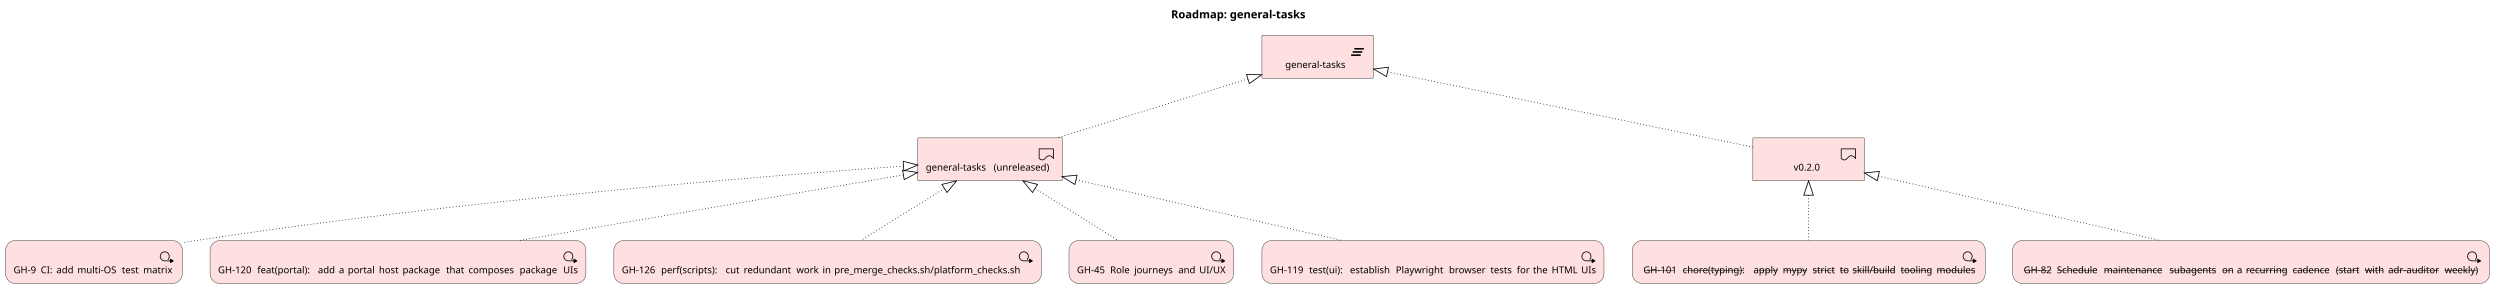
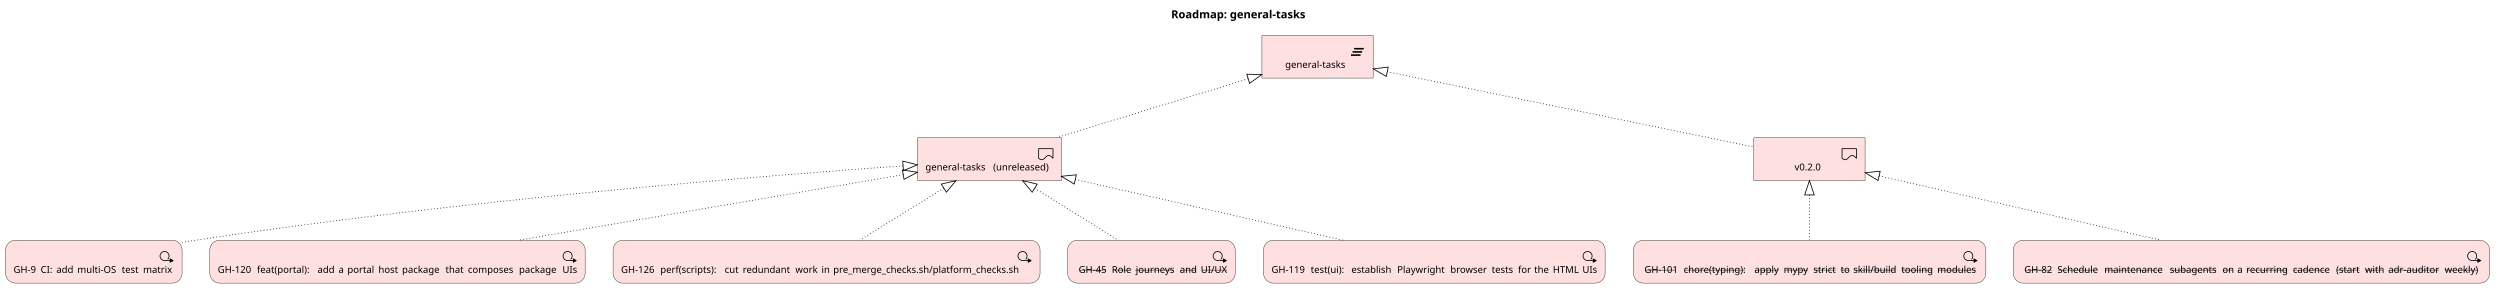
- <svg xmlns="http://www.w3.org/2000/svg" version="1.1" data-diagram-type="DESCRIPTION" style="width:3142px;height:370px;background:#FFFFFF;" width="3142px" height="370px" viewBox="0 0 3142 370" zoomAndPan="magnify" preserveAspectRatio="none" contentStyleType="text/css">
+ <svg xmlns="http://www.w3.org/2000/svg" version="1.1" data-diagram-type="DESCRIPTION" style="width:3146px;height:370px;background:#FFFFFF;" width="3146px" height="370px" viewBox="0 0 3146 370" zoomAndPan="magnify" preserveAspectRatio="none" contentStyleType="text/css">
  <defs />
  <g font-family="sans-serif" lengthAdjust="spacing">
    <g class="title" data-source-line="3">
-       <text x="1471.767" y="22.995" fill="#000" font-size="14" textLength="192.452" font-weight="700">Roadmap: general-tasks</text>
+       <text x="1473.767" y="22.995" fill="#000" font-size="14" textLength="192.452" font-weight="700">Roadmap: general-tasks</text>
    </g>
    <g class="entity" data-qualified-name="e_id60afdf6ad57851" id="ent0001" data-source-line="314">
-       <rect x="1153.5" y="173.297" width="181.479" height="53.969" fill="#FFE0E0" style="stroke:#181818;stroke-width:0.5;" rx="0.5" ry="0.5" />
-       <path d="M1306.024,186.577 A0.5,0.5 0 0 0 1305.524,187.077 L1305.524,199.284 A0.5,0.5 0 0 0 1305.725,199.686 C1307.596,201.081 1309.091,201.598 1310.377,201.495 C1311.663,201.392 1312.643,200.671 1313.48,199.846 C1314.318,199.022 1315.051,198.076 1315.859,197.374 C1316.668,196.671 1317.507,196.212 1318.654,196.245 C1320.088,196.287 1320.982,196.75 1321.725,197.388 C1322.467,198.025 1323.035,198.86 1323.703,199.616 A0.5,0.5 0 0 0 1324.578,199.286 C1324.581,196.837 1324.578,187.077 1324.578,187.077 A0.5,0.5 0 0 0 1324.078,186.577 M1306.524,187.577 L1323.579,187.577 C1323.579,188.234 1323.58,194.724 1323.579,197.975 C1323.203,197.513 1322.883,197.062 1322.377,196.627 C1321.504,195.877 1320.331,195.292 1318.684,195.244 C1317.244,195.203 1316.116,195.824 1315.203,196.617 C1314.291,197.411 1313.548,198.376 1312.78,199.133 C1312.011,199.89 1311.255,200.42 1310.297,200.496 C1309.381,200.569 1308.166,200.178 1306.524,199" fill="#000" />
-       <text x="1163.5" y="214.436" fill="#000" font-size="12" textLength="81.451" font-family="Verdana">general-tasks</text>
-       <text x="1244.951" y="214.436" fill="#000" font-size="12" font-family="Verdana"> </text>
-       <text x="1248.766" y="214.436" fill="#000" font-size="12" textLength="76.213" font-family="Verdana">(unreleased)</text>
+       <rect x="1154.5" y="173.297" width="181.479" height="53.969" fill="#FFE0E0" style="stroke:#181818;stroke-width:0.5;" rx="0.5" ry="0.5" />
+       <path d="M1307.024,186.577 A0.5,0.5 0 0 0 1306.524,187.077 L1306.524,199.284 A0.5,0.5 0 0 0 1306.725,199.686 C1308.596,201.081 1310.091,201.598 1311.377,201.495 C1312.663,201.392 1313.643,200.671 1314.48,199.846 C1315.318,199.022 1316.051,198.076 1316.859,197.374 C1317.668,196.671 1318.507,196.212 1319.654,196.245 C1321.088,196.287 1321.982,196.75 1322.725,197.388 C1323.467,198.025 1324.035,198.86 1324.703,199.616 A0.5,0.5 0 0 0 1325.578,199.286 C1325.581,196.837 1325.578,187.077 1325.578,187.077 A0.5,0.5 0 0 0 1325.078,186.577 M1307.524,187.577 L1324.579,187.577 C1324.579,188.234 1324.58,194.724 1324.579,197.975 C1324.203,197.513 1323.883,197.062 1323.377,196.627 C1322.504,195.877 1321.331,195.292 1319.684,195.244 C1318.244,195.203 1317.116,195.824 1316.203,196.617 C1315.291,197.411 1314.548,198.376 1313.78,199.133 C1313.011,199.89 1312.255,200.42 1311.297,200.496 C1310.381,200.569 1309.166,200.178 1307.524,199" fill="#000" />
+       <text x="1164.5" y="214.436" fill="#000" font-size="12" textLength="81.451" font-family="Verdana">general-tasks</text>
+       <text x="1245.951" y="214.436" fill="#000" font-size="12" font-family="Verdana"> </text>
+       <text x="1249.766" y="214.436" fill="#000" font-size="12" textLength="76.213" font-family="Verdana">(unreleased)</text>
    </g>
    <g class="entity" data-qualified-name="e_idd0d06b4c05ff55" id="ent0002" data-source-line="314">
-       <rect x="2203" y="173.297" width="140" height="53.969" fill="#FFE0E0" style="stroke:#181818;stroke-width:0.5;" rx="0.5" ry="0.5" />
-       <path d="M2314.045,186.577 A0.5,0.5 0 0 0 2313.545,187.077 L2313.545,199.284 A0.5,0.5 0 0 0 2313.746,199.686 C2315.617,201.081 2317.113,201.598 2318.398,201.495 C2319.684,201.392 2320.664,200.671 2321.502,199.846 C2322.34,199.022 2323.073,198.076 2323.881,197.374 C2324.689,196.671 2325.529,196.212 2326.676,196.245 C2328.109,196.287 2329.004,196.75 2329.746,197.388 C2330.488,198.025 2331.056,198.86 2331.725,199.616 A0.5,0.5 0 0 0 2332.6,199.286 C2332.603,196.837 2332.6,187.077 2332.6,187.077 A0.5,0.5 0 0 0 2332.1,186.577 M2314.545,187.577 L2331.6,187.577 C2331.6,188.234 2331.602,194.724 2331.6,197.975 C2331.224,197.513 2330.905,197.062 2330.399,196.627 C2329.526,195.877 2328.353,195.292 2326.705,195.244 C2325.265,195.203 2324.138,195.824 2323.225,196.617 C2322.312,197.411 2321.57,198.376 2320.801,199.133 C2320.032,199.89 2319.277,200.42 2318.319,200.496 C2317.403,200.569 2316.187,200.178 2314.545,199" fill="#000" />
-       <text x="2254.183" y="214.436" fill="#000" font-size="12" textLength="37.635" font-family="Verdana">v0.2.0</text>
+       <rect x="2207" y="173.297" width="140" height="53.969" fill="#FFE0E0" style="stroke:#181818;stroke-width:0.5;" rx="0.5" ry="0.5" />
+       <path d="M2318.045,186.577 A0.5,0.5 0 0 0 2317.545,187.077 L2317.545,199.284 A0.5,0.5 0 0 0 2317.746,199.686 C2319.617,201.081 2321.113,201.598 2322.398,201.495 C2323.684,201.392 2324.664,200.671 2325.502,199.846 C2326.34,199.022 2327.073,198.076 2327.881,197.374 C2328.689,196.671 2329.529,196.212 2330.676,196.245 C2332.109,196.287 2333.004,196.75 2333.746,197.388 C2334.488,198.025 2335.056,198.86 2335.725,199.616 A0.5,0.5 0 0 0 2336.6,199.286 C2336.603,196.837 2336.6,187.077 2336.6,187.077 A0.5,0.5 0 0 0 2336.1,186.577 M2318.545,187.577 L2335.6,187.577 C2335.6,188.234 2335.602,194.724 2335.6,197.975 C2335.224,197.513 2334.905,197.062 2334.399,196.627 C2333.526,195.877 2332.353,195.292 2330.705,195.244 C2329.265,195.203 2328.138,195.824 2327.225,196.617 C2326.312,197.411 2325.57,198.376 2324.801,199.133 C2324.032,199.89 2323.277,200.42 2322.319,200.496 C2321.403,200.569 2320.187,200.178 2318.545,199" fill="#000" />
+       <text x="2258.183" y="214.436" fill="#000" font-size="12" textLength="37.635" font-family="Verdana">v0.2.0</text>
    </g>
    <g class="entity" data-qualified-name="e_id22bf5f935a2e57" id="ent0003" data-source-line="320">
-       <rect x="1586" y="44.297" width="140" height="53.969" fill="#FFE0E0" style="stroke:#181818;stroke-width:0.5;" rx="0.5" ry="0.5" />
-       <path d="M1702.073,60.297 L1702.073,62.297 L1714.092,62.297 L1714.092,60.297 M1700.038,64.318 L1700.038,66.318 L1712.058,66.318 L1712.058,64.318 M1698.096,68.318 L1698.096,70.319 L1710.117,70.319 L1710.117,68.318" fill="#000" />
-       <text x="1615.274" y="85.436" fill="#000" font-size="12" textLength="81.451" font-family="Verdana">general-tasks</text>
+       <rect x="1588" y="44.297" width="140" height="53.969" fill="#FFE0E0" style="stroke:#181818;stroke-width:0.5;" rx="0.5" ry="0.5" />
+       <path d="M1704.073,60.297 L1704.073,62.297 L1716.092,62.297 L1716.092,60.297 M1702.038,64.318 L1702.038,66.318 L1714.058,66.318 L1714.058,64.318 M1700.096,68.318 L1700.096,70.319 L1712.117,70.319 L1712.117,68.318" fill="#000" />
+       <text x="1617.274" y="85.436" fill="#000" font-size="12" textLength="81.451" font-family="Verdana">general-tasks</text>
    </g>
    <g class="entity" data-qualified-name="e_idac2bec25d8f058" id="ent0004" data-source-line="311">
-       <rect x="2051.5" y="302.297" width="443.498" height="53.969" fill="#FFE0E0" style="stroke:#181818;stroke-width:0.5;" rx="12.5" ry="12.5" />
-       <path d="M2473.305,315.977 C2473.043,315.961 2472.78,315.962 2472.516,315.98 C2471.814,316.028 2471.11,316.197 2470.436,316.494 C2467.741,317.681 2466.25,320.606 2466.872,323.485 C2467.486,326.329 2469.998,328.364 2472.898,328.384 A0.5,0.5 0 0 0 2472.94,328.386 L2479.519,328.386 L2479.519,330.13 A0.5,0.5 0 0 0 2480.273,330.56 L2484.108,328.318 A0.5,0.5 0 0 0 2484.171,328.166 A0.5,0.5 0 0 0 2484.29,328.133 A0.5,0.5 0 0 0 2484.247,327.978 A0.5,0.5 0 0 0 2484.146,327.607 A0.5,0.5 0 0 0 2484.102,327.451 L2480.266,325.263 A0.5,0.5 0 0 0 2479.519,325.697 L2479.519,327.386 L2473.044,327.386 A0.5,0.5 0 0 0 2472.993,327.384 C2470.517,327.409 2468.371,325.696 2467.848,323.275 C2467.326,320.854 2468.574,318.407 2470.841,317.408 C2473.107,316.409 2475.754,317.141 2477.188,319.16 C2478.622,321.179 2478.44,323.919 2476.751,325.73 A0.5,0.5 0 0 0 2476.775,326.437 A0.5,0.5 0 0 0 2477.481,326.412 C2479.491,324.258 2479.71,320.981 2478.005,318.58 C2476.886,317.004 2475.137,316.086 2473.305,315.977" fill="#000" />
-       <text x="2061.5" y="343.436" fill="#000" font-size="12" font-family="Verdana"> </text>
-       <text x="2065.314" y="343.436" fill="#000" font-size="12" textLength="45.557" text-decoration="line-through" font-family="Verdana">GH-101</text>
-       <text x="2110.871" y="343.436" fill="#000" font-size="12" text-decoration="line-through" font-family="Verdana"> </text>
-       <text x="2114.686" y="343.436" fill="#000" font-size="12" textLength="85.248" text-decoration="line-through" font-family="Verdana">chore(typing):</text>
-       <text x="2199.934" y="343.436" fill="#000" font-size="12" text-decoration="line-through" font-family="Verdana"> </text>
-       <text x="2203.748" y="343.436" fill="#000" font-size="12" textLength="33.023" text-decoration="line-through" font-family="Verdana">apply</text>
-       <text x="2236.771" y="343.436" fill="#000" font-size="12" text-decoration="line-through" font-family="Verdana"> </text>
-       <text x="2240.586" y="343.436" fill="#000" font-size="12" textLength="33.51" text-decoration="line-through" font-family="Verdana">mypy</text>
-       <text x="2274.096" y="343.436" fill="#000" font-size="12" text-decoration="line-through" font-family="Verdana"> </text>
-       <text x="2277.91" y="343.436" fill="#000" font-size="12" textLength="30.527" text-decoration="line-through" font-family="Verdana">strict</text>
-       <text x="2308.438" y="343.436" fill="#000" font-size="12" text-decoration="line-through" font-family="Verdana"> </text>
-       <text x="2312.252" y="343.436" fill="#000" font-size="12" textLength="12.047" text-decoration="line-through" font-family="Verdana">to</text>
-       <text x="2324.299" y="343.436" fill="#000" font-size="12" text-decoration="line-through" font-family="Verdana"> </text>
-       <text x="2328.113" y="343.436" fill="#000" font-size="12" textLength="56.754" text-decoration="line-through" font-family="Verdana">skill/build</text>
-       <text x="2384.867" y="343.436" fill="#000" font-size="12" text-decoration="line-through" font-family="Verdana"> </text>
-       <text x="2388.682" y="343.436" fill="#000" font-size="12" textLength="41.279" text-decoration="line-through" font-family="Verdana">tooling</text>
-       <text x="2429.961" y="343.436" fill="#000" font-size="12" text-decoration="line-through" font-family="Verdana"> </text>
-       <text x="2433.775" y="343.436" fill="#000" font-size="12" textLength="51.223" text-decoration="line-through" font-family="Verdana">modules</text>
+       <rect x="2055.5" y="302.297" width="443.498" height="53.969" fill="#FFE0E0" style="stroke:#181818;stroke-width:0.5;" rx="12.5" ry="12.5" />
+       <path d="M2477.305,315.977 C2477.043,315.961 2476.78,315.962 2476.516,315.98 C2475.814,316.028 2475.11,316.197 2474.436,316.494 C2471.741,317.681 2470.25,320.606 2470.872,323.485 C2471.486,326.329 2473.998,328.364 2476.898,328.384 A0.5,0.5 0 0 0 2476.94,328.386 L2483.519,328.386 L2483.519,330.13 A0.5,0.5 0 0 0 2484.273,330.56 L2488.108,328.318 A0.5,0.5 0 0 0 2488.171,328.166 A0.5,0.5 0 0 0 2488.29,328.133 A0.5,0.5 0 0 0 2488.247,327.978 A0.5,0.5 0 0 0 2488.146,327.607 A0.5,0.5 0 0 0 2488.102,327.451 L2484.266,325.263 A0.5,0.5 0 0 0 2483.519,325.697 L2483.519,327.386 L2477.044,327.386 A0.5,0.5 0 0 0 2476.993,327.384 C2474.517,327.409 2472.371,325.696 2471.848,323.275 C2471.326,320.854 2472.574,318.407 2474.841,317.408 C2477.107,316.409 2479.754,317.141 2481.188,319.16 C2482.622,321.179 2482.44,323.919 2480.751,325.73 A0.5,0.5 0 0 0 2480.775,326.437 A0.5,0.5 0 0 0 2481.481,326.412 C2483.491,324.258 2483.71,320.981 2482.005,318.58 C2480.886,317.004 2479.137,316.086 2477.305,315.977" fill="#000" />
+       <text x="2065.5" y="343.436" fill="#000" font-size="12" font-family="Verdana"> </text>
+       <text x="2069.314" y="343.436" fill="#000" font-size="12" textLength="45.557" text-decoration="line-through" font-family="Verdana">GH-101</text>
+       <text x="2114.871" y="343.436" fill="#000" font-size="12" text-decoration="line-through" font-family="Verdana"> </text>
+       <text x="2118.686" y="343.436" fill="#000" font-size="12" textLength="85.248" text-decoration="line-through" font-family="Verdana">chore(typing):</text>
+       <text x="2203.934" y="343.436" fill="#000" font-size="12" text-decoration="line-through" font-family="Verdana"> </text>
+       <text x="2207.748" y="343.436" fill="#000" font-size="12" textLength="33.023" text-decoration="line-through" font-family="Verdana">apply</text>
+       <text x="2240.771" y="343.436" fill="#000" font-size="12" text-decoration="line-through" font-family="Verdana"> </text>
+       <text x="2244.586" y="343.436" fill="#000" font-size="12" textLength="33.51" text-decoration="line-through" font-family="Verdana">mypy</text>
+       <text x="2278.096" y="343.436" fill="#000" font-size="12" text-decoration="line-through" font-family="Verdana"> </text>
+       <text x="2281.91" y="343.436" fill="#000" font-size="12" textLength="30.527" text-decoration="line-through" font-family="Verdana">strict</text>
+       <text x="2312.438" y="343.436" fill="#000" font-size="12" text-decoration="line-through" font-family="Verdana"> </text>
+       <text x="2316.252" y="343.436" fill="#000" font-size="12" textLength="12.047" text-decoration="line-through" font-family="Verdana">to</text>
+       <text x="2328.299" y="343.436" fill="#000" font-size="12" text-decoration="line-through" font-family="Verdana"> </text>
+       <text x="2332.113" y="343.436" fill="#000" font-size="12" textLength="56.754" text-decoration="line-through" font-family="Verdana">skill/build</text>
+       <text x="2388.867" y="343.436" fill="#000" font-size="12" text-decoration="line-through" font-family="Verdana"> </text>
+       <text x="2392.682" y="343.436" fill="#000" font-size="12" textLength="41.279" text-decoration="line-through" font-family="Verdana">tooling</text>
+       <text x="2433.961" y="343.436" fill="#000" font-size="12" text-decoration="line-through" font-family="Verdana"> </text>
+       <text x="2437.775" y="343.436" fill="#000" font-size="12" textLength="51.223" text-decoration="line-through" font-family="Verdana">modules</text>
    </g>
    <g class="entity" data-qualified-name="e_ida0b8100bd68356" id="ent0005" data-source-line="311">
      <rect x="7" y="302.297" width="222.131" height="53.969" fill="#FFE0E0" style="stroke:#181818;stroke-width:0.5;" rx="12.5" ry="12.5" />
      <path d="M207.438,315.977 C207.176,315.961 206.913,315.962 206.649,315.98 C205.947,316.028 205.243,316.197 204.569,316.494 C201.874,317.681 200.383,320.606 201.005,323.485 C201.619,326.329 204.131,328.364 207.031,328.384 A0.5,0.5 0 0 0 207.073,328.386 L213.651,328.386 L213.651,330.13 A0.5,0.5 0 0 0 214.405,330.56 L218.241,328.318 A0.5,0.5 0 0 0 218.304,328.166 A0.5,0.5 0 0 0 218.423,328.133 A0.5,0.5 0 0 0 218.38,327.978 A0.5,0.5 0 0 0 218.279,327.607 A0.5,0.5 0 0 0 218.235,327.451 L214.399,325.263 A0.5,0.5 0 0 0 213.651,325.697 L213.651,327.386 L207.176,327.386 A0.5,0.5 0 0 0 207.126,327.384 C204.65,327.409 202.504,325.696 201.981,323.275 C201.459,320.854 202.707,318.407 204.973,317.408 C207.24,316.409 209.887,317.141 211.321,319.16 C212.755,321.179 212.573,323.919 210.884,325.73 A0.5,0.5 0 0 0 210.907,326.437 A0.5,0.5 0 0 0 211.614,326.412 C213.624,324.258 213.843,320.981 212.138,318.58 C211.019,317.004 209.269,316.086 207.438,315.977" fill="#000" />
      <text x="17" y="343.436" fill="#000" font-size="12" textLength="30.287" font-family="Verdana">GH-9</text>
      <text x="47.287" y="343.436" fill="#000" font-size="12" font-family="Verdana"> </text>
      <text x="51.102" y="343.436" fill="#000" font-size="12" textLength="15.961" font-family="Verdana">CI:</text>
      <text x="67.063" y="343.436" fill="#000" font-size="12" font-family="Verdana"> </text>
      <text x="70.877" y="343.436" fill="#000" font-size="12" textLength="22.588" font-family="Verdana">add</text>
      <text x="93.465" y="343.436" fill="#000" font-size="12" font-family="Verdana"> </text>
      <text x="97.279" y="343.436" fill="#000" font-size="12" textLength="52.061" font-family="Verdana">multi-OS</text>
      <text x="149.34" y="343.436" fill="#000" font-size="12" font-family="Verdana"> </text>
      <text x="153.154" y="343.436" fill="#000" font-size="12" textLength="23.045" font-family="Verdana">test</text>
      <text x="176.199" y="343.436" fill="#000" font-size="12" font-family="Verdana"> </text>
      <text x="180.014" y="343.436" fill="#000" font-size="12" textLength="39.117" font-family="Verdana">matrix</text>
    </g>
    <g class="entity" data-qualified-name="e_id7b8c620c6e8b57" id="ent0006" data-source-line="311">
      <rect x="264" y="302.297" width="472.35" height="53.969" fill="#FFE0E0" style="stroke:#181818;stroke-width:0.5;" rx="12.5" ry="12.5" />
      <path d="M714.657,315.977 C714.395,315.961 714.131,315.962 713.868,315.98 C713.166,316.028 712.462,316.197 711.788,316.494 C709.093,317.681 707.602,320.606 708.223,323.485 C708.837,326.329 711.35,328.364 714.25,328.384 A0.5,0.5 0 0 0 714.292,328.386 L720.87,328.386 L720.87,330.13 A0.5,0.5 0 0 0 721.624,330.56 L725.46,328.318 A0.5,0.5 0 0 0 725.523,328.166 A0.5,0.5 0 0 0 725.641,328.133 A0.5,0.5 0 0 0 725.599,327.978 A0.5,0.5 0 0 0 725.497,327.607 A0.5,0.5 0 0 0 725.454,327.451 L721.618,325.263 A0.5,0.5 0 0 0 720.87,325.697 L720.87,327.386 L714.395,327.386 A0.5,0.5 0 0 0 714.345,327.384 C711.869,327.409 709.723,325.696 709.2,323.275 C708.677,320.854 709.926,318.407 712.192,317.408 C714.458,316.409 717.106,317.141 718.54,319.16 C719.974,321.179 719.792,323.919 718.102,325.73 A0.5,0.5 0 0 0 718.126,326.437 A0.5,0.5 0 0 0 718.833,326.412 C720.842,324.258 721.062,320.981 719.357,318.58 C718.237,317.004 716.488,316.086 714.657,315.977" fill="#000" />
      <text x="274" y="343.436" fill="#000" font-size="12" textLength="45.557" font-family="Verdana">GH-120</text>
      <text x="319.557" y="343.436" fill="#000" font-size="12" font-family="Verdana"> </text>
      <text x="323.371" y="343.436" fill="#000" font-size="12" textLength="72.357" font-family="Verdana">feat(portal):</text>
      <text x="395.729" y="343.436" fill="#000" font-size="12" font-family="Verdana"> </text>
      <text x="399.543" y="343.436" fill="#000" font-size="12" textLength="22.588" font-family="Verdana">add</text>
      <text x="422.131" y="343.436" fill="#000" font-size="12" font-family="Verdana"> </text>
      <text x="425.945" y="343.436" fill="#000" font-size="12" font-family="Verdana">a</text>
      <text x="433.299" y="343.436" fill="#000" font-size="12" font-family="Verdana"> </text>
      <text x="437.113" y="343.436" fill="#000" font-size="12" textLength="35.285" font-family="Verdana">portal</text>
      <text x="472.398" y="343.436" fill="#000" font-size="12" font-family="Verdana"> </text>
      <text x="476.213" y="343.436" fill="#000" font-size="12" textLength="25.904" font-family="Verdana">host</text>
      <text x="502.117" y="343.436" fill="#000" font-size="12" font-family="Verdana"> </text>
      <text x="505.932" y="343.436" fill="#000" font-size="12" textLength="50.871" font-family="Verdana">package</text>
      <text x="556.803" y="343.436" fill="#000" font-size="12" font-family="Verdana"> </text>
      <text x="560.617" y="343.436" fill="#000" font-size="12" textLength="24.369" font-family="Verdana">that</text>
      <text x="584.986" y="343.436" fill="#000" font-size="12" font-family="Verdana"> </text>
      <text x="588.801" y="343.436" fill="#000" font-size="12" textLength="60.475" font-family="Verdana">composes</text>
      <text x="649.275" y="343.436" fill="#000" font-size="12" font-family="Verdana"> </text>
      <text x="653.09" y="343.436" fill="#000" font-size="12" textLength="50.871" font-family="Verdana">package</text>
      <text x="703.961" y="343.436" fill="#000" font-size="12" font-family="Verdana"> </text>
      <text x="707.775" y="343.436" fill="#000" font-size="12" textLength="18.574" font-family="Verdana">UIs</text>
    </g>
    <g class="entity" data-qualified-name="e_id5e8885cf97065f" id="ent0007" data-source-line="311">
      <rect x="771.5" y="302.297" width="537.307" height="53.969" fill="#FFE0E0" style="stroke:#181818;stroke-width:0.5;" rx="12.5" ry="12.5" />
      <path d="M1287.114,315.977 C1286.852,315.961 1286.589,315.962 1286.325,315.98 C1285.623,316.028 1284.919,316.197 1284.245,316.494 C1281.55,317.681 1280.059,320.606 1280.68,323.485 C1281.294,326.329 1283.807,328.364 1286.707,328.384 A0.5,0.5 0 0 0 1286.749,328.386 L1293.327,328.386 L1293.327,330.13 A0.5,0.5 0 0 0 1294.081,330.56 L1297.917,328.318 A0.5,0.5 0 0 0 1297.98,328.166 A0.5,0.5 0 0 0 1298.098,328.133 A0.5,0.5 0 0 0 1298.056,327.978 A0.5,0.5 0 0 0 1297.954,327.607 A0.5,0.5 0 0 0 1297.911,327.451 L1294.075,325.263 A0.5,0.5 0 0 0 1293.327,325.697 L1293.327,327.386 L1286.852,327.386 A0.5,0.5 0 0 0 1286.802,327.384 C1284.326,327.409 1282.18,325.696 1281.657,323.275 C1281.135,320.854 1282.383,318.407 1284.649,317.408 C1286.915,316.409 1289.563,317.141 1290.997,319.16 C1292.431,321.179 1292.249,323.919 1290.559,325.73 A0.5,0.5 0 0 0 1290.583,326.437 A0.5,0.5 0 0 0 1291.29,326.412 C1293.299,324.258 1293.519,320.981 1291.814,318.58 C1290.694,317.004 1288.945,316.086 1287.114,315.977" fill="#000" />
      <text x="781.5" y="343.436" fill="#000" font-size="12" textLength="45.557" font-family="Verdana">GH-126</text>
      <text x="827.057" y="343.436" fill="#000" font-size="12" font-family="Verdana"> </text>
      <text x="830.871" y="343.436" fill="#000" font-size="12" textLength="77.256" font-family="Verdana">perf(scripts):</text>
      <text x="908.127" y="343.436" fill="#000" font-size="12" font-family="Verdana"> </text>
      <text x="911.941" y="343.436" fill="#000" font-size="12" textLength="18.908" font-family="Verdana">cut</text>
      <text x="930.85" y="343.436" fill="#000" font-size="12" font-family="Verdana"> </text>
      <text x="934.664" y="343.436" fill="#000" font-size="12" textLength="62.426" font-family="Verdana">redundant</text>
      <text x="997.09" y="343.436" fill="#000" font-size="12" font-family="Verdana"> </text>
      <text x="1000.904" y="343.436" fill="#000" font-size="12" textLength="29.039" font-family="Verdana">work</text>
      <text x="1029.943" y="343.436" fill="#000" font-size="12" font-family="Verdana"> </text>
      <text x="1033.758" y="343.436" fill="#000" font-size="12" textLength="10.939" font-family="Verdana">in</text>
      <text x="1044.697" y="343.436" fill="#000" font-size="12" font-family="Verdana"> </text>
      <text x="1048.512" y="343.436" fill="#000" font-size="12" textLength="250.295" font-family="Verdana">pre_merge_checks.sh/platform_checks.sh</text>
    </g>
    <g class="entity" data-qualified-name="e_idc1aee8778ad250" id="ent0008" data-source-line="311">
-       <rect x="1343.5" y="302.297" width="207.078" height="53.969" fill="#FFE0E0" style="stroke:#181818;stroke-width:0.5;" rx="12.5" ry="12.5" />
-       <path d="M1528.885,315.977 C1528.623,315.961 1528.36,315.962 1528.097,315.98 C1527.394,316.028 1526.69,316.197 1526.017,316.494 C1523.321,317.681 1521.83,320.606 1522.452,323.485 C1523.066,326.329 1525.578,328.364 1528.478,328.384 A0.5,0.5 0 0 0 1528.52,328.386 L1535.099,328.386 L1535.099,330.13 A0.5,0.5 0 0 0 1535.853,330.56 L1539.689,328.318 A0.5,0.5 0 0 0 1539.751,328.166 A0.5,0.5 0 0 0 1539.87,328.133 A0.5,0.5 0 0 0 1539.827,327.978 A0.5,0.5 0 0 0 1539.726,327.607 A0.5,0.5 0 0 0 1539.682,327.451 L1535.846,325.263 A0.5,0.5 0 0 0 1535.099,325.697 L1535.099,327.386 L1528.624,327.386 A0.5,0.5 0 0 0 1528.573,327.384 C1526.097,327.409 1523.951,325.696 1523.429,323.275 C1522.906,320.854 1524.154,318.407 1526.421,317.408 C1528.687,316.409 1531.335,317.141 1532.769,319.16 C1534.203,321.179 1534.02,323.919 1532.331,325.73 A0.5,0.5 0 0 0 1532.355,326.437 A0.5,0.5 0 0 0 1533.062,326.412 C1535.071,324.258 1535.29,320.981 1533.585,318.58 C1532.466,317.004 1530.717,316.086 1528.885,315.977" fill="#000" />
-       <text x="1353.5" y="343.436" fill="#000" font-size="12" textLength="37.922" font-family="Verdana">GH-45</text>
-       <text x="1391.422" y="343.436" fill="#000" font-size="12" font-family="Verdana"> </text>
-       <text x="1395.236" y="343.436" fill="#000" font-size="12" textLength="26.396" font-family="Verdana">Role</text>
-       <text x="1421.633" y="343.436" fill="#000" font-size="12" font-family="Verdana"> </text>
-       <text x="1425.447" y="343.436" fill="#000" font-size="12" textLength="51.557" font-family="Verdana">journeys</text>
-       <text x="1477.004" y="343.436" fill="#000" font-size="12" font-family="Verdana"> </text>
-       <text x="1480.818" y="343.436" fill="#000" font-size="12" textLength="22.576" font-family="Verdana">and</text>
-       <text x="1503.395" y="343.436" fill="#000" font-size="12" font-family="Verdana"> </text>
-       <text x="1507.209" y="343.436" fill="#000" font-size="12" textLength="33.369" font-family="Verdana">UI/UX</text>
+       <rect x="1343.5" y="302.297" width="210.893" height="53.969" fill="#FFE0E0" style="stroke:#181818;stroke-width:0.5;" rx="12.5" ry="12.5" />
+       <path d="M1532.7,315.977 C1532.438,315.961 1532.174,315.962 1531.911,315.98 C1531.208,316.028 1530.505,316.197 1529.831,316.494 C1527.136,317.681 1525.645,320.606 1526.266,323.485 C1526.88,326.329 1529.393,328.364 1532.293,328.384 A0.5,0.5 0 0 0 1532.335,328.386 L1538.913,328.386 L1538.913,330.13 A0.5,0.5 0 0 0 1539.667,330.56 L1543.503,328.318 A0.5,0.5 0 0 0 1543.566,328.166 A0.5,0.5 0 0 0 1543.684,328.133 A0.5,0.5 0 0 0 1543.642,327.978 A0.5,0.5 0 0 0 1543.54,327.607 A0.5,0.5 0 0 0 1543.497,327.451 L1539.661,325.263 A0.5,0.5 0 0 0 1538.913,325.697 L1538.913,327.386 L1532.438,327.386 A0.5,0.5 0 0 0 1532.388,327.384 C1529.912,327.409 1527.766,325.696 1527.243,323.275 C1526.72,320.854 1527.969,318.407 1530.235,317.408 C1532.501,316.409 1535.149,317.141 1536.583,319.16 C1538.017,321.179 1537.835,323.919 1536.145,325.73 A0.5,0.5 0 0 0 1536.169,326.437 A0.5,0.5 0 0 0 1536.876,326.412 C1538.885,324.258 1539.105,320.981 1537.4,318.58 C1536.28,317.004 1534.531,316.086 1532.7,315.977" fill="#000" />
+       <text x="1353.5" y="343.436" fill="#000" font-size="12" font-family="Verdana"> </text>
+       <text x="1357.314" y="343.436" fill="#000" font-size="12" textLength="37.922" text-decoration="line-through" font-family="Verdana">GH-45</text>
+       <text x="1395.236" y="343.436" fill="#000" font-size="12" text-decoration="line-through" font-family="Verdana"> </text>
+       <text x="1399.051" y="343.436" fill="#000" font-size="12" textLength="26.396" text-decoration="line-through" font-family="Verdana">Role</text>
+       <text x="1425.447" y="343.436" fill="#000" font-size="12" text-decoration="line-through" font-family="Verdana"> </text>
+       <text x="1429.262" y="343.436" fill="#000" font-size="12" textLength="51.557" text-decoration="line-through" font-family="Verdana">journeys</text>
+       <text x="1480.818" y="343.436" fill="#000" font-size="12" text-decoration="line-through" font-family="Verdana"> </text>
+       <text x="1484.633" y="343.436" fill="#000" font-size="12" textLength="22.576" text-decoration="line-through" font-family="Verdana">and</text>
+       <text x="1507.209" y="343.436" fill="#000" font-size="12" text-decoration="line-through" font-family="Verdana"> </text>
+       <text x="1511.023" y="343.436" fill="#000" font-size="12" textLength="33.369" text-decoration="line-through" font-family="Verdana">UI/UX</text>
    </g>
    <g class="entity" data-qualified-name="e_id3acc5b2b0ae458" id="ent0009" data-source-line="311">
-       <rect x="2529.5" y="302.297" width="599.486" height="53.969" fill="#FFE0E0" style="stroke:#181818;stroke-width:0.5;" rx="12.5" ry="12.5" />
-       <path d="M3107.293,315.977 C3107.032,315.961 3106.768,315.962 3106.505,315.98 C3105.802,316.028 3105.099,316.197 3104.425,316.494 C3101.73,317.681 3100.239,320.606 3100.86,323.485 C3101.474,326.329 3103.986,328.364 3106.887,328.384 A0.5,0.5 0 0 0 3106.929,328.386 L3113.507,328.386 L3113.507,330.13 A0.5,0.5 0 0 0 3114.261,330.56 L3118.097,328.318 A0.5,0.5 0 0 0 3118.159,328.166 A0.5,0.5 0 0 0 3118.278,328.133 A0.5,0.5 0 0 0 3118.235,327.978 A0.5,0.5 0 0 0 3118.134,327.607 A0.5,0.5 0 0 0 3118.091,327.451 L3114.255,325.263 A0.5,0.5 0 0 0 3113.507,325.697 L3113.507,327.386 L3107.032,327.386 A0.5,0.5 0 0 0 3106.982,327.384 C3104.505,327.409 3102.359,325.696 3101.837,323.275 C3101.314,320.854 3102.563,318.407 3104.829,317.408 C3107.095,316.409 3109.743,317.141 3111.177,319.16 C3112.611,321.179 3112.428,323.919 3110.739,325.73 A0.5,0.5 0 0 0 3110.763,326.437 A0.5,0.5 0 0 0 3111.47,326.412 C3113.479,324.258 3113.699,320.981 3111.993,318.58 C3110.874,317.004 3109.125,316.086 3107.293,315.977" fill="#000" />
-       <text x="2539.5" y="343.436" fill="#000" font-size="12" font-family="Verdana"> </text>
-       <text x="2543.314" y="343.436" fill="#000" font-size="12" textLength="37.922" text-decoration="line-through" font-family="Verdana">GH-82</text>
-       <text x="2581.236" y="343.436" fill="#000" font-size="12" text-decoration="line-through" font-family="Verdana"> </text>
-       <text x="2585.051" y="343.436" fill="#000" font-size="12" textLength="55.143" text-decoration="line-through" font-family="Verdana">Schedule</text>
-       <text x="2640.193" y="343.436" fill="#000" font-size="12" text-decoration="line-through" font-family="Verdana"> </text>
-       <text x="2644.008" y="343.436" fill="#000" font-size="12" textLength="78.615" text-decoration="line-through" font-family="Verdana">maintenance</text>
-       <text x="2722.623" y="343.436" fill="#000" font-size="12" text-decoration="line-through" font-family="Verdana"> </text>
-       <text x="2726.438" y="343.436" fill="#000" font-size="12" textLength="62.391" text-decoration="line-through" font-family="Verdana">subagents</text>
-       <text x="2788.828" y="343.436" fill="#000" font-size="12" text-decoration="line-through" font-family="Verdana"> </text>
-       <text x="2792.643" y="343.436" fill="#000" font-size="12" textLength="14.947" text-decoration="line-through" font-family="Verdana">on</text>
-       <text x="2807.59" y="343.436" fill="#000" font-size="12" text-decoration="line-through" font-family="Verdana"> </text>
-       <text x="2811.404" y="343.436" fill="#000" font-size="12" text-decoration="line-through" font-family="Verdana">a</text>
-       <text x="2818.758" y="343.436" fill="#000" font-size="12" text-decoration="line-through" font-family="Verdana"> </text>
-       <text x="2822.572" y="343.436" fill="#000" font-size="12" textLength="54.943" text-decoration="line-through" font-family="Verdana">recurring</text>
-       <text x="2877.516" y="343.436" fill="#000" font-size="12" text-decoration="line-through" font-family="Verdana"> </text>
-       <text x="2881.33" y="343.436" fill="#000" font-size="12" textLength="50.537" text-decoration="line-through" font-family="Verdana">cadence</text>
-       <text x="2931.867" y="343.436" fill="#000" font-size="12" text-decoration="line-through" font-family="Verdana"> </text>
-       <text x="2935.682" y="343.436" fill="#000" font-size="12" textLength="32.631" text-decoration="line-through" font-family="Verdana">(start</text>
-       <text x="2968.313" y="343.436" fill="#000" font-size="12" text-decoration="line-through" font-family="Verdana"> </text>
-       <text x="2972.127" y="343.436" fill="#000" font-size="12" textLength="25.459" text-decoration="line-through" font-family="Verdana">with</text>
-       <text x="2997.586" y="343.436" fill="#000" font-size="12" text-decoration="line-through" font-family="Verdana"> </text>
-       <text x="3001.4" y="343.436" fill="#000" font-size="12" textLength="67.125" text-decoration="line-through" font-family="Verdana">adr-auditor</text>
-       <text x="3068.525" y="343.436" fill="#000" font-size="12" text-decoration="line-through" font-family="Verdana"> </text>
-       <text x="3072.34" y="343.436" fill="#000" font-size="12" textLength="46.646" text-decoration="line-through" font-family="Verdana">weekly)</text>
+       <rect x="2533.5" y="302.297" width="599.486" height="53.969" fill="#FFE0E0" style="stroke:#181818;stroke-width:0.5;" rx="12.5" ry="12.5" />
+       <path d="M3111.293,315.977 C3111.032,315.961 3110.768,315.962 3110.505,315.98 C3109.802,316.028 3109.099,316.197 3108.425,316.494 C3105.73,317.681 3104.239,320.606 3104.86,323.485 C3105.474,326.329 3107.986,328.364 3110.887,328.384 A0.5,0.5 0 0 0 3110.929,328.386 L3117.507,328.386 L3117.507,330.13 A0.5,0.5 0 0 0 3118.261,330.56 L3122.097,328.318 A0.5,0.5 0 0 0 3122.159,328.166 A0.5,0.5 0 0 0 3122.278,328.133 A0.5,0.5 0 0 0 3122.235,327.978 A0.5,0.5 0 0 0 3122.134,327.607 A0.5,0.5 0 0 0 3122.091,327.451 L3118.255,325.263 A0.5,0.5 0 0 0 3117.507,325.697 L3117.507,327.386 L3111.032,327.386 A0.5,0.5 0 0 0 3110.982,327.384 C3108.505,327.409 3106.359,325.696 3105.837,323.275 C3105.314,320.854 3106.563,318.407 3108.829,317.408 C3111.095,316.409 3113.743,317.141 3115.177,319.16 C3116.611,321.179 3116.428,323.919 3114.739,325.73 A0.5,0.5 0 0 0 3114.763,326.437 A0.5,0.5 0 0 0 3115.47,326.412 C3117.479,324.258 3117.699,320.981 3115.993,318.58 C3114.874,317.004 3113.125,316.086 3111.293,315.977" fill="#000" />
+       <text x="2543.5" y="343.436" fill="#000" font-size="12" font-family="Verdana"> </text>
+       <text x="2547.314" y="343.436" fill="#000" font-size="12" textLength="37.922" text-decoration="line-through" font-family="Verdana">GH-82</text>
+       <text x="2585.236" y="343.436" fill="#000" font-size="12" text-decoration="line-through" font-family="Verdana"> </text>
+       <text x="2589.051" y="343.436" fill="#000" font-size="12" textLength="55.143" text-decoration="line-through" font-family="Verdana">Schedule</text>
+       <text x="2644.193" y="343.436" fill="#000" font-size="12" text-decoration="line-through" font-family="Verdana"> </text>
+       <text x="2648.008" y="343.436" fill="#000" font-size="12" textLength="78.615" text-decoration="line-through" font-family="Verdana">maintenance</text>
+       <text x="2726.623" y="343.436" fill="#000" font-size="12" text-decoration="line-through" font-family="Verdana"> </text>
+       <text x="2730.438" y="343.436" fill="#000" font-size="12" textLength="62.391" text-decoration="line-through" font-family="Verdana">subagents</text>
+       <text x="2792.828" y="343.436" fill="#000" font-size="12" text-decoration="line-through" font-family="Verdana"> </text>
+       <text x="2796.643" y="343.436" fill="#000" font-size="12" textLength="14.947" text-decoration="line-through" font-family="Verdana">on</text>
+       <text x="2811.59" y="343.436" fill="#000" font-size="12" text-decoration="line-through" font-family="Verdana"> </text>
+       <text x="2815.404" y="343.436" fill="#000" font-size="12" text-decoration="line-through" font-family="Verdana">a</text>
+       <text x="2822.758" y="343.436" fill="#000" font-size="12" text-decoration="line-through" font-family="Verdana"> </text>
+       <text x="2826.572" y="343.436" fill="#000" font-size="12" textLength="54.943" text-decoration="line-through" font-family="Verdana">recurring</text>
+       <text x="2881.516" y="343.436" fill="#000" font-size="12" text-decoration="line-through" font-family="Verdana"> </text>
+       <text x="2885.33" y="343.436" fill="#000" font-size="12" textLength="50.537" text-decoration="line-through" font-family="Verdana">cadence</text>
+       <text x="2935.867" y="343.436" fill="#000" font-size="12" text-decoration="line-through" font-family="Verdana"> </text>
+       <text x="2939.682" y="343.436" fill="#000" font-size="12" textLength="32.631" text-decoration="line-through" font-family="Verdana">(start</text>
+       <text x="2972.313" y="343.436" fill="#000" font-size="12" text-decoration="line-through" font-family="Verdana"> </text>
+       <text x="2976.127" y="343.436" fill="#000" font-size="12" textLength="25.459" text-decoration="line-through" font-family="Verdana">with</text>
+       <text x="3001.586" y="343.436" fill="#000" font-size="12" text-decoration="line-through" font-family="Verdana"> </text>
+       <text x="3005.4" y="343.436" fill="#000" font-size="12" textLength="67.125" text-decoration="line-through" font-family="Verdana">adr-auditor</text>
+       <text x="3072.525" y="343.436" fill="#000" font-size="12" text-decoration="line-through" font-family="Verdana"> </text>
+       <text x="3076.34" y="343.436" fill="#000" font-size="12" textLength="46.646" text-decoration="line-through" font-family="Verdana">weekly)</text>
    </g>
    <g class="entity" data-qualified-name="e_id0c73670e085f56" id="ent0010" data-source-line="311">
-       <rect x="1586" y="302.297" width="429.881" height="53.969" fill="#FFE0E0" style="stroke:#181818;stroke-width:0.5;" rx="12.5" ry="12.5" />
-       <path d="M1994.188,315.977 C1993.926,315.961 1993.663,315.962 1993.399,315.98 C1992.697,316.028 1991.993,316.197 1991.319,316.494 C1988.624,317.681 1987.133,320.606 1987.755,323.485 C1988.369,326.329 1990.881,328.364 1993.781,328.384 A0.5,0.5 0 0 0 1993.823,328.386 L2000.401,328.386 L2000.401,330.13 A0.5,0.5 0 0 0 2001.155,330.56 L2004.991,328.318 A0.5,0.5 0 0 0 2005.054,328.166 A0.5,0.5 0 0 0 2005.173,328.133 A0.5,0.5 0 0 0 2005.13,327.978 A0.5,0.5 0 0 0 2005.029,327.607 A0.5,0.5 0 0 0 2004.985,327.451 L2001.149,325.263 A0.5,0.5 0 0 0 2000.401,325.697 L2000.401,327.386 L1993.926,327.386 A0.5,0.5 0 0 0 1993.876,327.384 C1991.4,327.409 1989.254,325.696 1988.731,323.275 C1988.209,320.854 1989.457,318.407 1991.723,317.408 C1993.99,316.409 1996.637,317.141 1998.071,319.16 C1999.505,321.179 1999.323,323.919 1997.634,325.73 A0.5,0.5 0 0 0 1997.657,326.437 A0.5,0.5 0 0 0 1998.364,326.412 C2000.374,324.258 2000.593,320.981 1998.888,318.58 C1997.769,317.004 1996.019,316.086 1994.188,315.977" fill="#000" />
-       <text x="1596" y="343.436" fill="#000" font-size="12" textLength="45.557" font-family="Verdana">GH-119</text>
-       <text x="1641.557" y="343.436" fill="#000" font-size="12" font-family="Verdana"> </text>
-       <text x="1645.371" y="343.436" fill="#000" font-size="12" textLength="47.391" font-family="Verdana">test(ui):</text>
-       <text x="1692.762" y="343.436" fill="#000" font-size="12" font-family="Verdana"> </text>
-       <text x="1696.576" y="343.436" fill="#000" font-size="12" textLength="53.836" font-family="Verdana">establish</text>
-       <text x="1750.412" y="343.436" fill="#000" font-size="12" font-family="Verdana"> </text>
-       <text x="1754.227" y="343.436" fill="#000" font-size="12" textLength="63.035" font-family="Verdana">Playwright</text>
-       <text x="1817.262" y="343.436" fill="#000" font-size="12" font-family="Verdana"> </text>
-       <text x="1821.076" y="343.436" fill="#000" font-size="12" textLength="48.275" font-family="Verdana">browser</text>
-       <text x="1869.352" y="343.436" fill="#000" font-size="12" font-family="Verdana"> </text>
-       <text x="1873.166" y="343.436" fill="#000" font-size="12" textLength="29.297" font-family="Verdana">tests</text>
-       <text x="1902.463" y="343.436" fill="#000" font-size="12" font-family="Verdana"> </text>
-       <text x="1906.277" y="343.436" fill="#000" font-size="12" textLength="16.5" font-family="Verdana">for</text>
-       <text x="1922.777" y="343.436" fill="#000" font-size="12" font-family="Verdana"> </text>
-       <text x="1926.592" y="343.436" fill="#000" font-size="12" textLength="19.693" font-family="Verdana">the</text>
-       <text x="1946.285" y="343.436" fill="#000" font-size="12" font-family="Verdana"> </text>
-       <text x="1950.1" y="343.436" fill="#000" font-size="12" textLength="33.393" font-family="Verdana">HTML</text>
-       <text x="1983.492" y="343.436" fill="#000" font-size="12" font-family="Verdana"> </text>
-       <text x="1987.307" y="343.436" fill="#000" font-size="12" textLength="18.574" font-family="Verdana">UIs</text>
+       <rect x="1590" y="302.297" width="429.881" height="53.969" fill="#FFE0E0" style="stroke:#181818;stroke-width:0.5;" rx="12.5" ry="12.5" />
+       <path d="M1998.188,315.977 C1997.926,315.961 1997.663,315.962 1997.399,315.98 C1996.697,316.028 1995.993,316.197 1995.319,316.494 C1992.624,317.681 1991.133,320.606 1991.755,323.485 C1992.369,326.329 1994.881,328.364 1997.781,328.384 A0.5,0.5 0 0 0 1997.823,328.386 L2004.401,328.386 L2004.401,330.13 A0.5,0.5 0 0 0 2005.155,330.56 L2008.991,328.318 A0.5,0.5 0 0 0 2009.054,328.166 A0.5,0.5 0 0 0 2009.173,328.133 A0.5,0.5 0 0 0 2009.13,327.978 A0.5,0.5 0 0 0 2009.029,327.607 A0.5,0.5 0 0 0 2008.985,327.451 L2005.149,325.263 A0.5,0.5 0 0 0 2004.401,325.697 L2004.401,327.386 L1997.926,327.386 A0.5,0.5 0 0 0 1997.876,327.384 C1995.4,327.409 1993.254,325.696 1992.731,323.275 C1992.209,320.854 1993.457,318.407 1995.723,317.408 C1997.99,316.409 2000.637,317.141 2002.071,319.16 C2003.505,321.179 2003.323,323.919 2001.634,325.73 A0.5,0.5 0 0 0 2001.657,326.437 A0.5,0.5 0 0 0 2002.364,326.412 C2004.374,324.258 2004.593,320.981 2002.888,318.58 C2001.769,317.004 2000.019,316.086 1998.188,315.977" fill="#000" />
+       <text x="1600" y="343.436" fill="#000" font-size="12" textLength="45.557" font-family="Verdana">GH-119</text>
+       <text x="1645.557" y="343.436" fill="#000" font-size="12" font-family="Verdana"> </text>
+       <text x="1649.371" y="343.436" fill="#000" font-size="12" textLength="47.391" font-family="Verdana">test(ui):</text>
+       <text x="1696.762" y="343.436" fill="#000" font-size="12" font-family="Verdana"> </text>
+       <text x="1700.576" y="343.436" fill="#000" font-size="12" textLength="53.836" font-family="Verdana">establish</text>
+       <text x="1754.412" y="343.436" fill="#000" font-size="12" font-family="Verdana"> </text>
+       <text x="1758.227" y="343.436" fill="#000" font-size="12" textLength="63.035" font-family="Verdana">Playwright</text>
+       <text x="1821.262" y="343.436" fill="#000" font-size="12" font-family="Verdana"> </text>
+       <text x="1825.076" y="343.436" fill="#000" font-size="12" textLength="48.275" font-family="Verdana">browser</text>
+       <text x="1873.352" y="343.436" fill="#000" font-size="12" font-family="Verdana"> </text>
+       <text x="1877.166" y="343.436" fill="#000" font-size="12" textLength="29.297" font-family="Verdana">tests</text>
+       <text x="1906.463" y="343.436" fill="#000" font-size="12" font-family="Verdana"> </text>
+       <text x="1910.277" y="343.436" fill="#000" font-size="12" textLength="16.5" font-family="Verdana">for</text>
+       <text x="1926.777" y="343.436" fill="#000" font-size="12" font-family="Verdana"> </text>
+       <text x="1930.592" y="343.436" fill="#000" font-size="12" textLength="19.693" font-family="Verdana">the</text>
+       <text x="1950.285" y="343.436" fill="#000" font-size="12" font-family="Verdana"> </text>
+       <text x="1954.1" y="343.436" fill="#000" font-size="12" textLength="33.393" font-family="Verdana">HTML</text>
+       <text x="1987.492" y="343.436" fill="#000" font-size="12" font-family="Verdana"> </text>
+       <text x="1991.307" y="343.436" fill="#000" font-size="12" textLength="18.574" font-family="Verdana">UIs</text>
    </g>
    <g class="link" data-entity-1="ent0003" data-entity-2="ent0001" id="lnk12" data-source-line="349" data-link-type="extension">
-       <path d="M1568.438,99.288 C1497.308,121.208 1404.54,149.807 1328.67,173.197" style="stroke:#000;stroke-width:1;stroke-dasharray:1,3;" fill="none" id="e_id22bf5f935a2e57-backto-e_id60afdf6ad57851" />
-       <polygon points="1585.64,93.987,1566.671,93.554,1570.205,105.022,1585.64,93.987" fill="none" style="stroke:#000;stroke-width:1;stroke-linejoin:miter;stroke-miterlimit:10;" />
-       <text x="1464" y="140.436" fill="#000" font-size="12" font-family="Verdana"> </text>
+       <path d="M1570.735,99.128 C1499.395,121.068 1405.93,149.807 1329.71,173.247" style="stroke:#000;stroke-width:1;stroke-dasharray:1,3;" fill="none" id="e_id22bf5f935a2e57-backto-e_id60afdf6ad57851" />
+       <polygon points="1587.94,93.837,1568.972,93.393,1572.499,104.863,1587.94,93.837" fill="none" style="stroke:#000;stroke-width:1;stroke-linejoin:miter;stroke-miterlimit:10;" />
+       <text x="1465" y="140.436" fill="#000" font-size="12" font-family="Verdana"> </text>
    </g>
    <g class="link" data-entity-1="ent0003" data-entity-2="ent0002" id="lnk14" data-source-line="349" data-link-type="extension">
-       <path d="M1743.81,90.367 C1862.57,114.817 2084.17,160.427 2202.89,184.867" style="stroke:#000;stroke-width:1;stroke-dasharray:1,3;" fill="none" id="e_id22bf5f935a2e57-backto-e_idd0d06b4c05ff55" />
-       <polygon points="1726.18,86.737,1742.6,96.243,1745.02,84.49,1726.18,86.737" fill="none" style="stroke:#000;stroke-width:1;stroke-linejoin:miter;stroke-miterlimit:10;" />
-       <text x="1985" y="140.436" fill="#000" font-size="12" font-family="Verdana"> </text>
+       <path d="M1745.733,90.295 C1864.753,114.715 2087.35,160.387 2206.58,184.847" style="stroke:#000;stroke-width:1;stroke-dasharray:1,3;" fill="none" id="e_id22bf5f935a2e57-backto-e_idd0d06b4c05ff55" />
+       <polygon points="1728.1,86.677,1744.527,96.172,1746.939,84.417,1728.1,86.677" fill="none" style="stroke:#000;stroke-width:1;stroke-linejoin:miter;stroke-miterlimit:10;" />
+       <text x="1988" y="140.436" fill="#000" font-size="12" font-family="Verdana"> </text>
    </g>
    <g class="link" data-entity-1="ent0002" data-entity-2="ent0004" id="lnk16" data-source-line="349" data-link-type="extension">
-       <path d="M2273,245.307 C2273,267.077 2273,280.007 2273,301.887" style="stroke:#000;stroke-width:1;stroke-dasharray:1,3;" fill="none" id="e_idd0d06b4c05ff55-backto-e_idac2bec25d8f058" />
-       <polygon points="2273,227.307,2267,245.307,2279,245.307,2273,227.307" fill="none" style="stroke:#000;stroke-width:1;stroke-linejoin:miter;stroke-miterlimit:10;" />
-       <text x="2274" y="269.436" fill="#000" font-size="12" font-family="Verdana"> </text>
+       <path d="M2277,245.307 C2277,267.077 2277,280.007 2277,301.887" style="stroke:#000;stroke-width:1;stroke-dasharray:1,3;" fill="none" id="e_idd0d06b4c05ff55-backto-e_idac2bec25d8f058" />
+       <polygon points="2277,227.307,2271,245.307,2283,245.307,2277,227.307" fill="none" style="stroke:#000;stroke-width:1;stroke-linejoin:miter;stroke-miterlimit:10;" />
+       <text x="2278" y="269.436" fill="#000" font-size="12" font-family="Verdana"> </text>
    </g>
    <g class="link" data-entity-1="ent0001" data-entity-2="ent0005" id="lnk18" data-source-line="349" data-link-type="extension">
-       <path d="M1135.526,208.711 C959.876,221.271 578.73,251.797 246,302.297 C240.51,303.127 234.89,304.047 229.23,305.007" style="stroke:#000;stroke-width:1;stroke-dasharray:1,3;" fill="none" id="e_id60afdf6ad57851-backto-e_ida0b8100bd68356" />
-       <polygon points="1153.48,207.427,1135.098,202.726,1135.954,214.695,1153.48,207.427" fill="none" style="stroke:#000;stroke-width:1;stroke-linejoin:miter;stroke-miterlimit:10;" />
+       <path d="M1136.436,208.698 C960.606,221.248 579.06,251.767 246,302.297 C240.51,303.127 234.89,304.047 229.23,305.007" style="stroke:#000;stroke-width:1;stroke-dasharray:1,3;" fill="none" id="e_id60afdf6ad57851-backto-e_ida0b8100bd68356" />
+       <polygon points="1154.39,207.417,1136.009,202.714,1136.863,214.683,1154.39,207.417" fill="none" style="stroke:#000;stroke-width:1;stroke-linejoin:miter;stroke-miterlimit:10;" />
      <text x="576" y="269.436" fill="#000" font-size="12" font-family="Verdana"> </text>
    </g>
    <g class="link" data-entity-1="ent0001" data-entity-2="ent0006" id="lnk20" data-source-line="349" data-link-type="extension">
-       <path d="M1135.397,219.836 C1010.867,241.096 803.22,276.537 652.56,302.257" style="stroke:#000;stroke-width:1;stroke-dasharray:1,3;" fill="none" id="e_id60afdf6ad57851-backto-e_id7b8c620c6e8b57" />
-       <polygon points="1153.14,216.807,1134.387,213.922,1136.406,225.75,1153.14,216.807" fill="none" style="stroke:#000;stroke-width:1;stroke-linejoin:miter;stroke-miterlimit:10;" />
+       <path d="M1136.646,219.771 C1011.976,241.021 803.6,276.547 652.59,302.287" style="stroke:#000;stroke-width:1;stroke-dasharray:1,3;" fill="none" id="e_id60afdf6ad57851-backto-e_id7b8c620c6e8b57" />
+       <polygon points="1154.39,216.747,1135.638,213.857,1137.654,225.686,1154.39,216.747" fill="none" style="stroke:#000;stroke-width:1;stroke-linejoin:miter;stroke-miterlimit:10;" />
      <text x="896" y="269.436" fill="#000" font-size="12" font-family="Verdana"> </text>
    </g>
    <g class="link" data-entity-1="ent0001" data-entity-2="ent0007" id="lnk22" data-source-line="349" data-link-type="extension">
-       <path d="M1186.948,236.818 C1151.858,258.658 1117.24,280.217 1082.07,302.107" style="stroke:#000;stroke-width:1;stroke-dasharray:1,3;" fill="none" id="e_id60afdf6ad57851-backto-e_id5e8885cf97065f" />
-       <polygon points="1202.23,227.307,1183.778,231.724,1190.119,241.912,1202.23,227.307" fill="none" style="stroke:#000;stroke-width:1;stroke-linejoin:miter;stroke-miterlimit:10;" />
+       <path d="M1187.718,236.785 C1152.458,258.625 1117.62,280.217 1082.28,302.107" style="stroke:#000;stroke-width:1;stroke-dasharray:1,3;" fill="none" id="e_id60afdf6ad57851-backto-e_id5e8885cf97065f" />
+       <polygon points="1203.02,227.307,1184.558,231.684,1190.877,241.886,1203.02,227.307" fill="none" style="stroke:#000;stroke-width:1;stroke-linejoin:miter;stroke-miterlimit:10;" />
      <text x="1150" y="269.436" fill="#000" font-size="12" font-family="Verdana"> </text>
    </g>
    <g class="link" data-entity-1="ent0001" data-entity-2="ent0008" id="lnk24" data-source-line="349" data-link-type="extension">
-       <path d="M1300.83,236.854 C1335.74,258.694 1370.14,280.217 1405.14,302.107" style="stroke:#000;stroke-width:1;stroke-dasharray:1,3;" fill="none" id="e_id60afdf6ad57851-backto-e_idc1aee8778ad250" />
-       <polygon points="1285.57,227.307,1297.648,241.94,1304.012,231.767,1285.57,227.307" fill="none" style="stroke:#000;stroke-width:1;stroke-linejoin:miter;stroke-miterlimit:10;" />
-       <text x="1353" y="269.436" fill="#000" font-size="12" font-family="Verdana"> </text>
+       <path d="M1302.052,236.818 C1337.142,258.658 1371.76,280.217 1406.93,302.107" style="stroke:#000;stroke-width:1;stroke-dasharray:1,3;" fill="none" id="e_id60afdf6ad57851-backto-e_idc1aee8778ad250" />
+       <polygon points="1286.77,227.307,1298.881,241.912,1305.222,231.724,1286.77,227.307" fill="none" style="stroke:#000;stroke-width:1;stroke-linejoin:miter;stroke-miterlimit:10;" />
+       <text x="1355" y="269.436" fill="#000" font-size="12" font-family="Verdana"> </text>
    </g>
    <g class="link" data-entity-1="ent0002" data-entity-2="ent0009" id="lnk26" data-source-line="349" data-link-type="extension">
-       <path d="M2360.688,221.326 C2454.178,242.686 2603.25,276.737 2714.94,302.247" style="stroke:#000;stroke-width:1;stroke-dasharray:1,3;" fill="none" id="e_idd0d06b4c05ff55-backto-e_id3acc5b2b0ae458" />
-       <polygon points="2343.14,217.317,2359.351,227.175,2362.024,215.477,2343.14,217.317" fill="none" style="stroke:#000;stroke-width:1;stroke-linejoin:miter;stroke-miterlimit:10;" />
-       <text x="2569" y="269.436" fill="#000" font-size="12" font-family="Verdana"> </text>
+       <path d="M2364.688,221.326 C2458.178,242.686 2607.25,276.737 2718.94,302.247" style="stroke:#000;stroke-width:1;stroke-dasharray:1,3;" fill="none" id="e_idd0d06b4c05ff55-backto-e_id3acc5b2b0ae458" />
+       <polygon points="2347.14,217.317,2363.351,227.175,2366.024,215.477,2347.14,217.317" fill="none" style="stroke:#000;stroke-width:1;stroke-linejoin:miter;stroke-miterlimit:10;" />
+       <text x="2573" y="269.436" fill="#000" font-size="12" font-family="Verdana"> </text>
    </g>
    <g class="link" data-entity-1="ent0001" data-entity-2="ent0010" id="lnk28" data-source-line="349" data-link-type="extension">
-       <path d="M1352.28,225.988 C1448.38,247.898 1582.77,278.537 1686.92,302.287" style="stroke:#000;stroke-width:1;stroke-dasharray:1,3;" fill="none" id="e_id60afdf6ad57851-backto-e_id0c73670e085f56" />
-       <polygon points="1334.73,221.987,1350.946,231.838,1353.613,220.138,1334.73,221.987" fill="none" style="stroke:#000;stroke-width:1;stroke-linejoin:miter;stroke-miterlimit:10;" />
-       <text x="1541" y="269.436" fill="#000" font-size="12" font-family="Verdana"> </text>
+       <path d="M1353.154,225.827 C1449.734,247.727 1585.36,278.487 1690.29,302.287" style="stroke:#000;stroke-width:1;stroke-dasharray:1,3;" fill="none" id="e_id60afdf6ad57851-backto-e_id0c73670e085f56" />
+       <polygon points="1335.6,221.847,1351.828,231.679,1354.481,219.976,1335.6,221.847" fill="none" style="stroke:#000;stroke-width:1;stroke-linejoin:miter;stroke-miterlimit:10;" />
+       <text x="1543" y="269.436" fill="#000" font-size="12" font-family="Verdana"> </text>
    </g>
  </g>
</svg>
